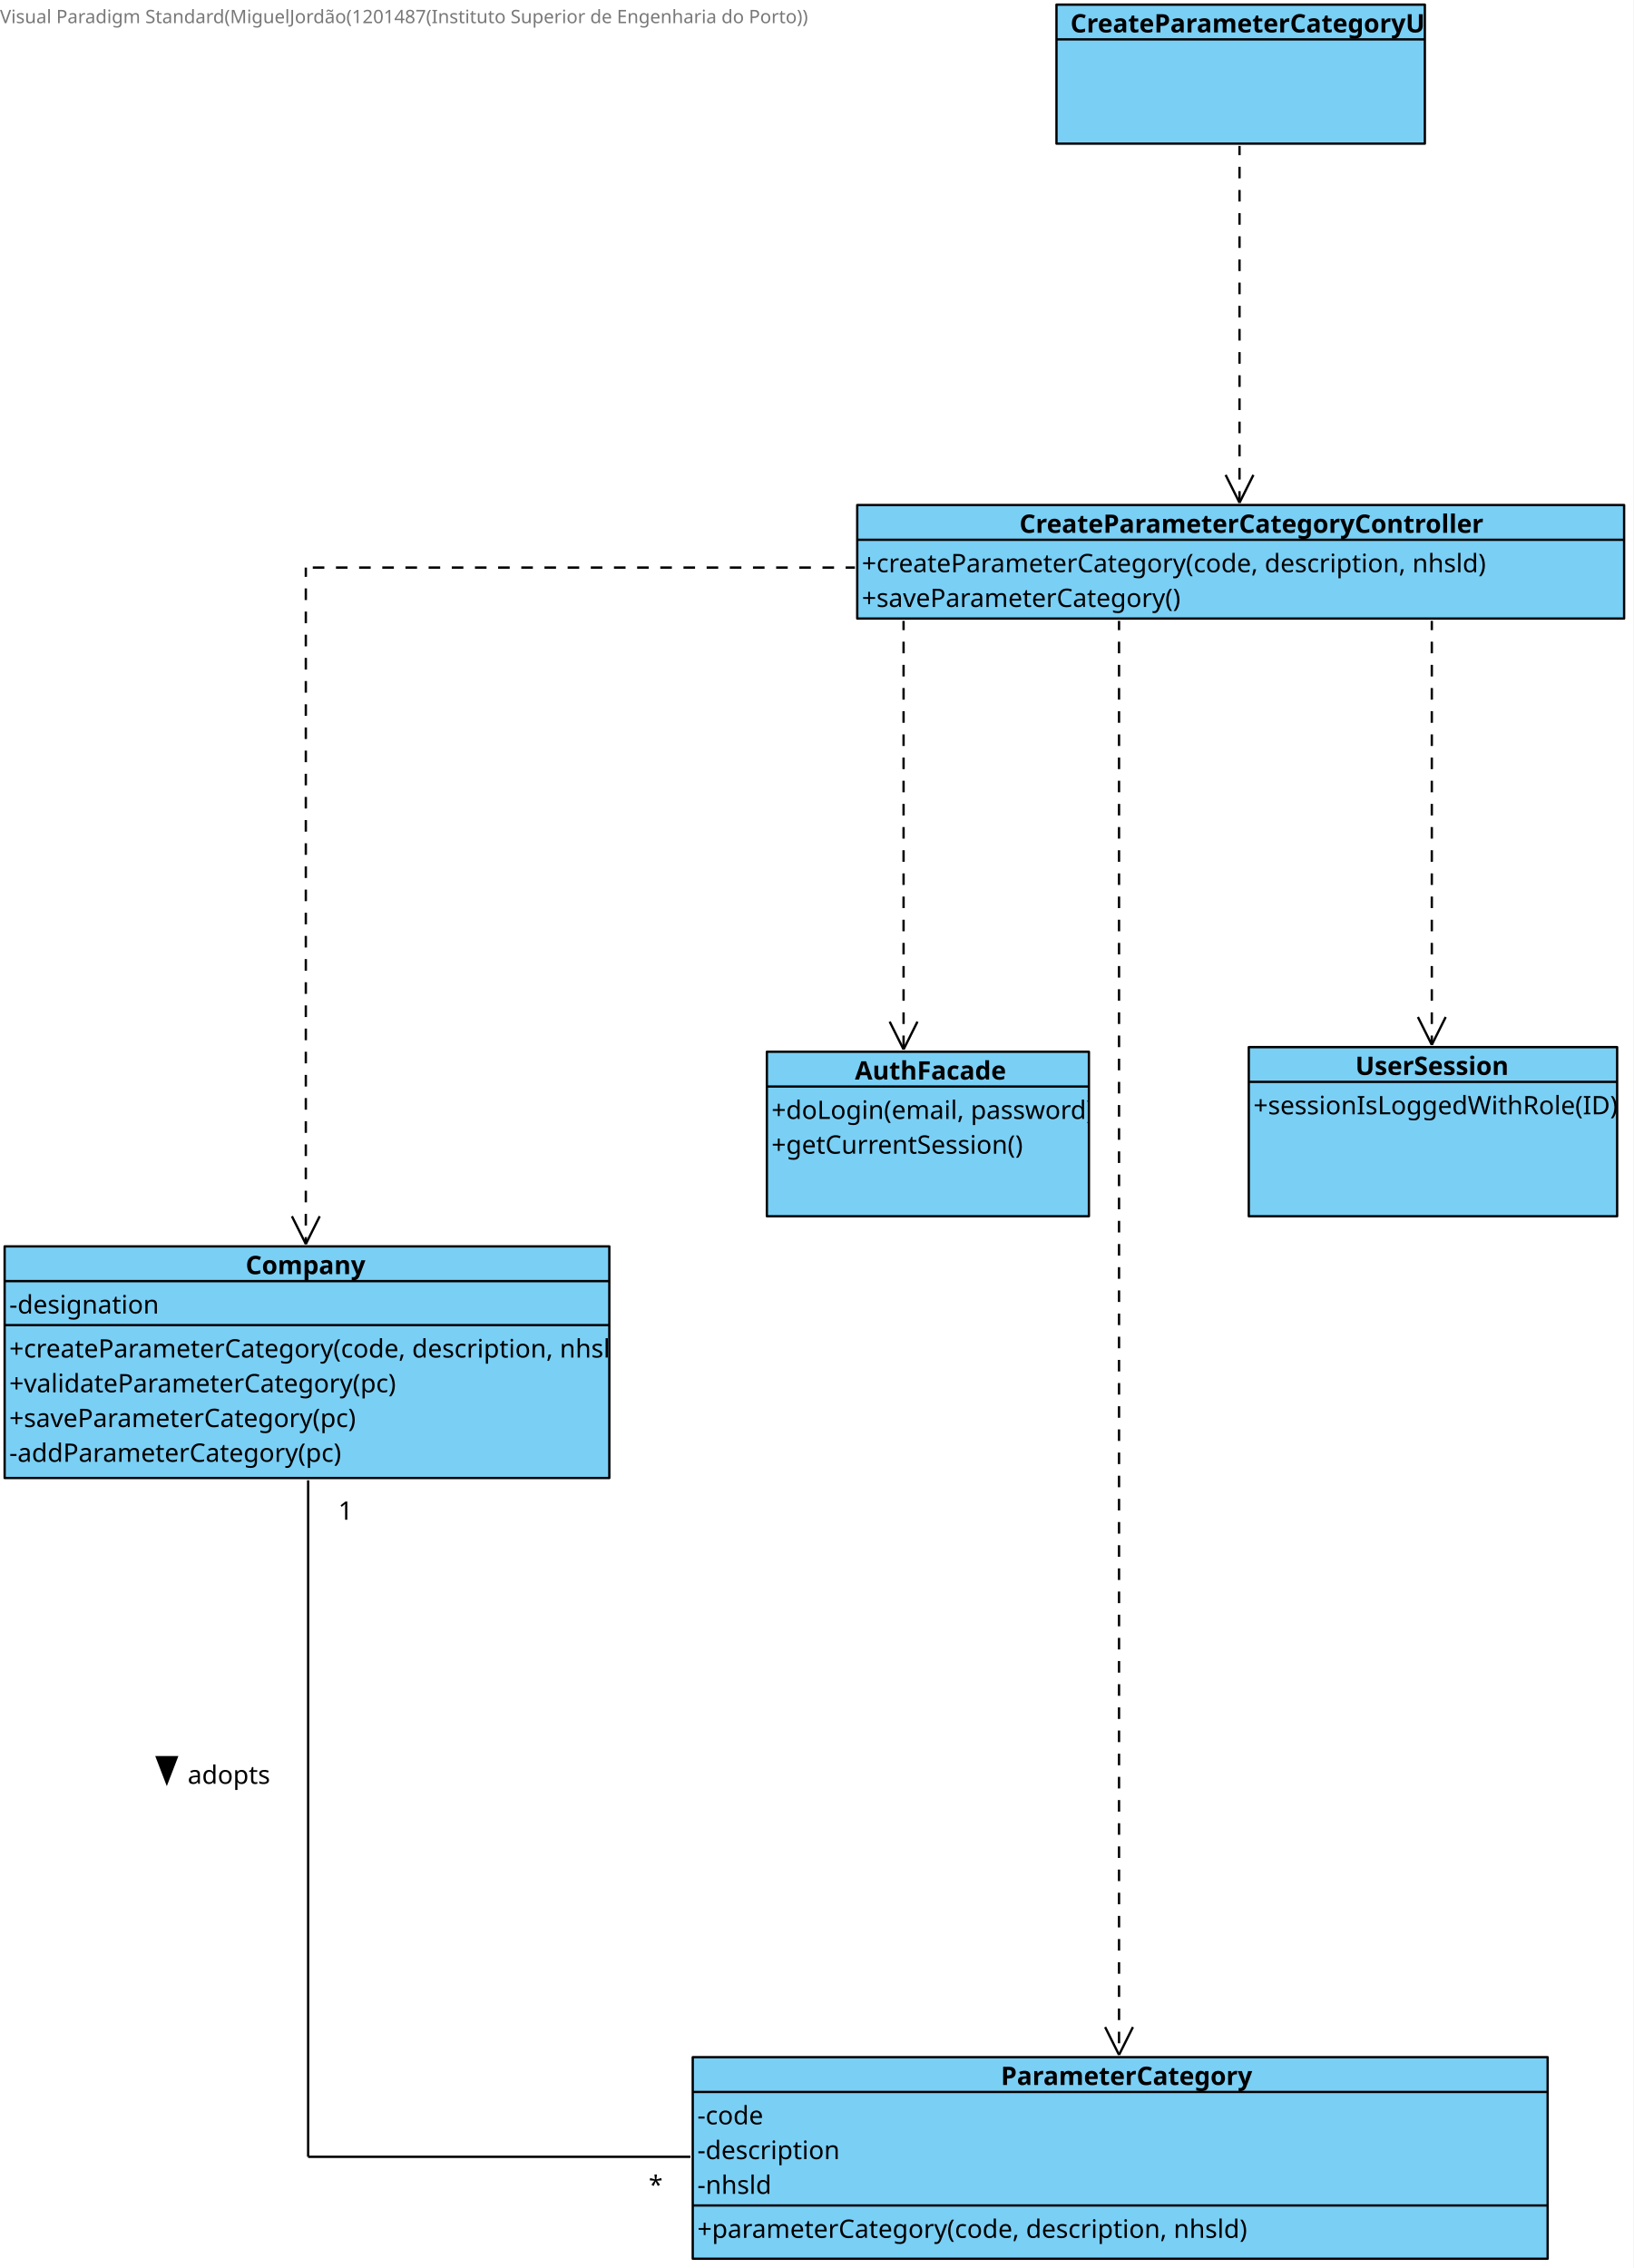
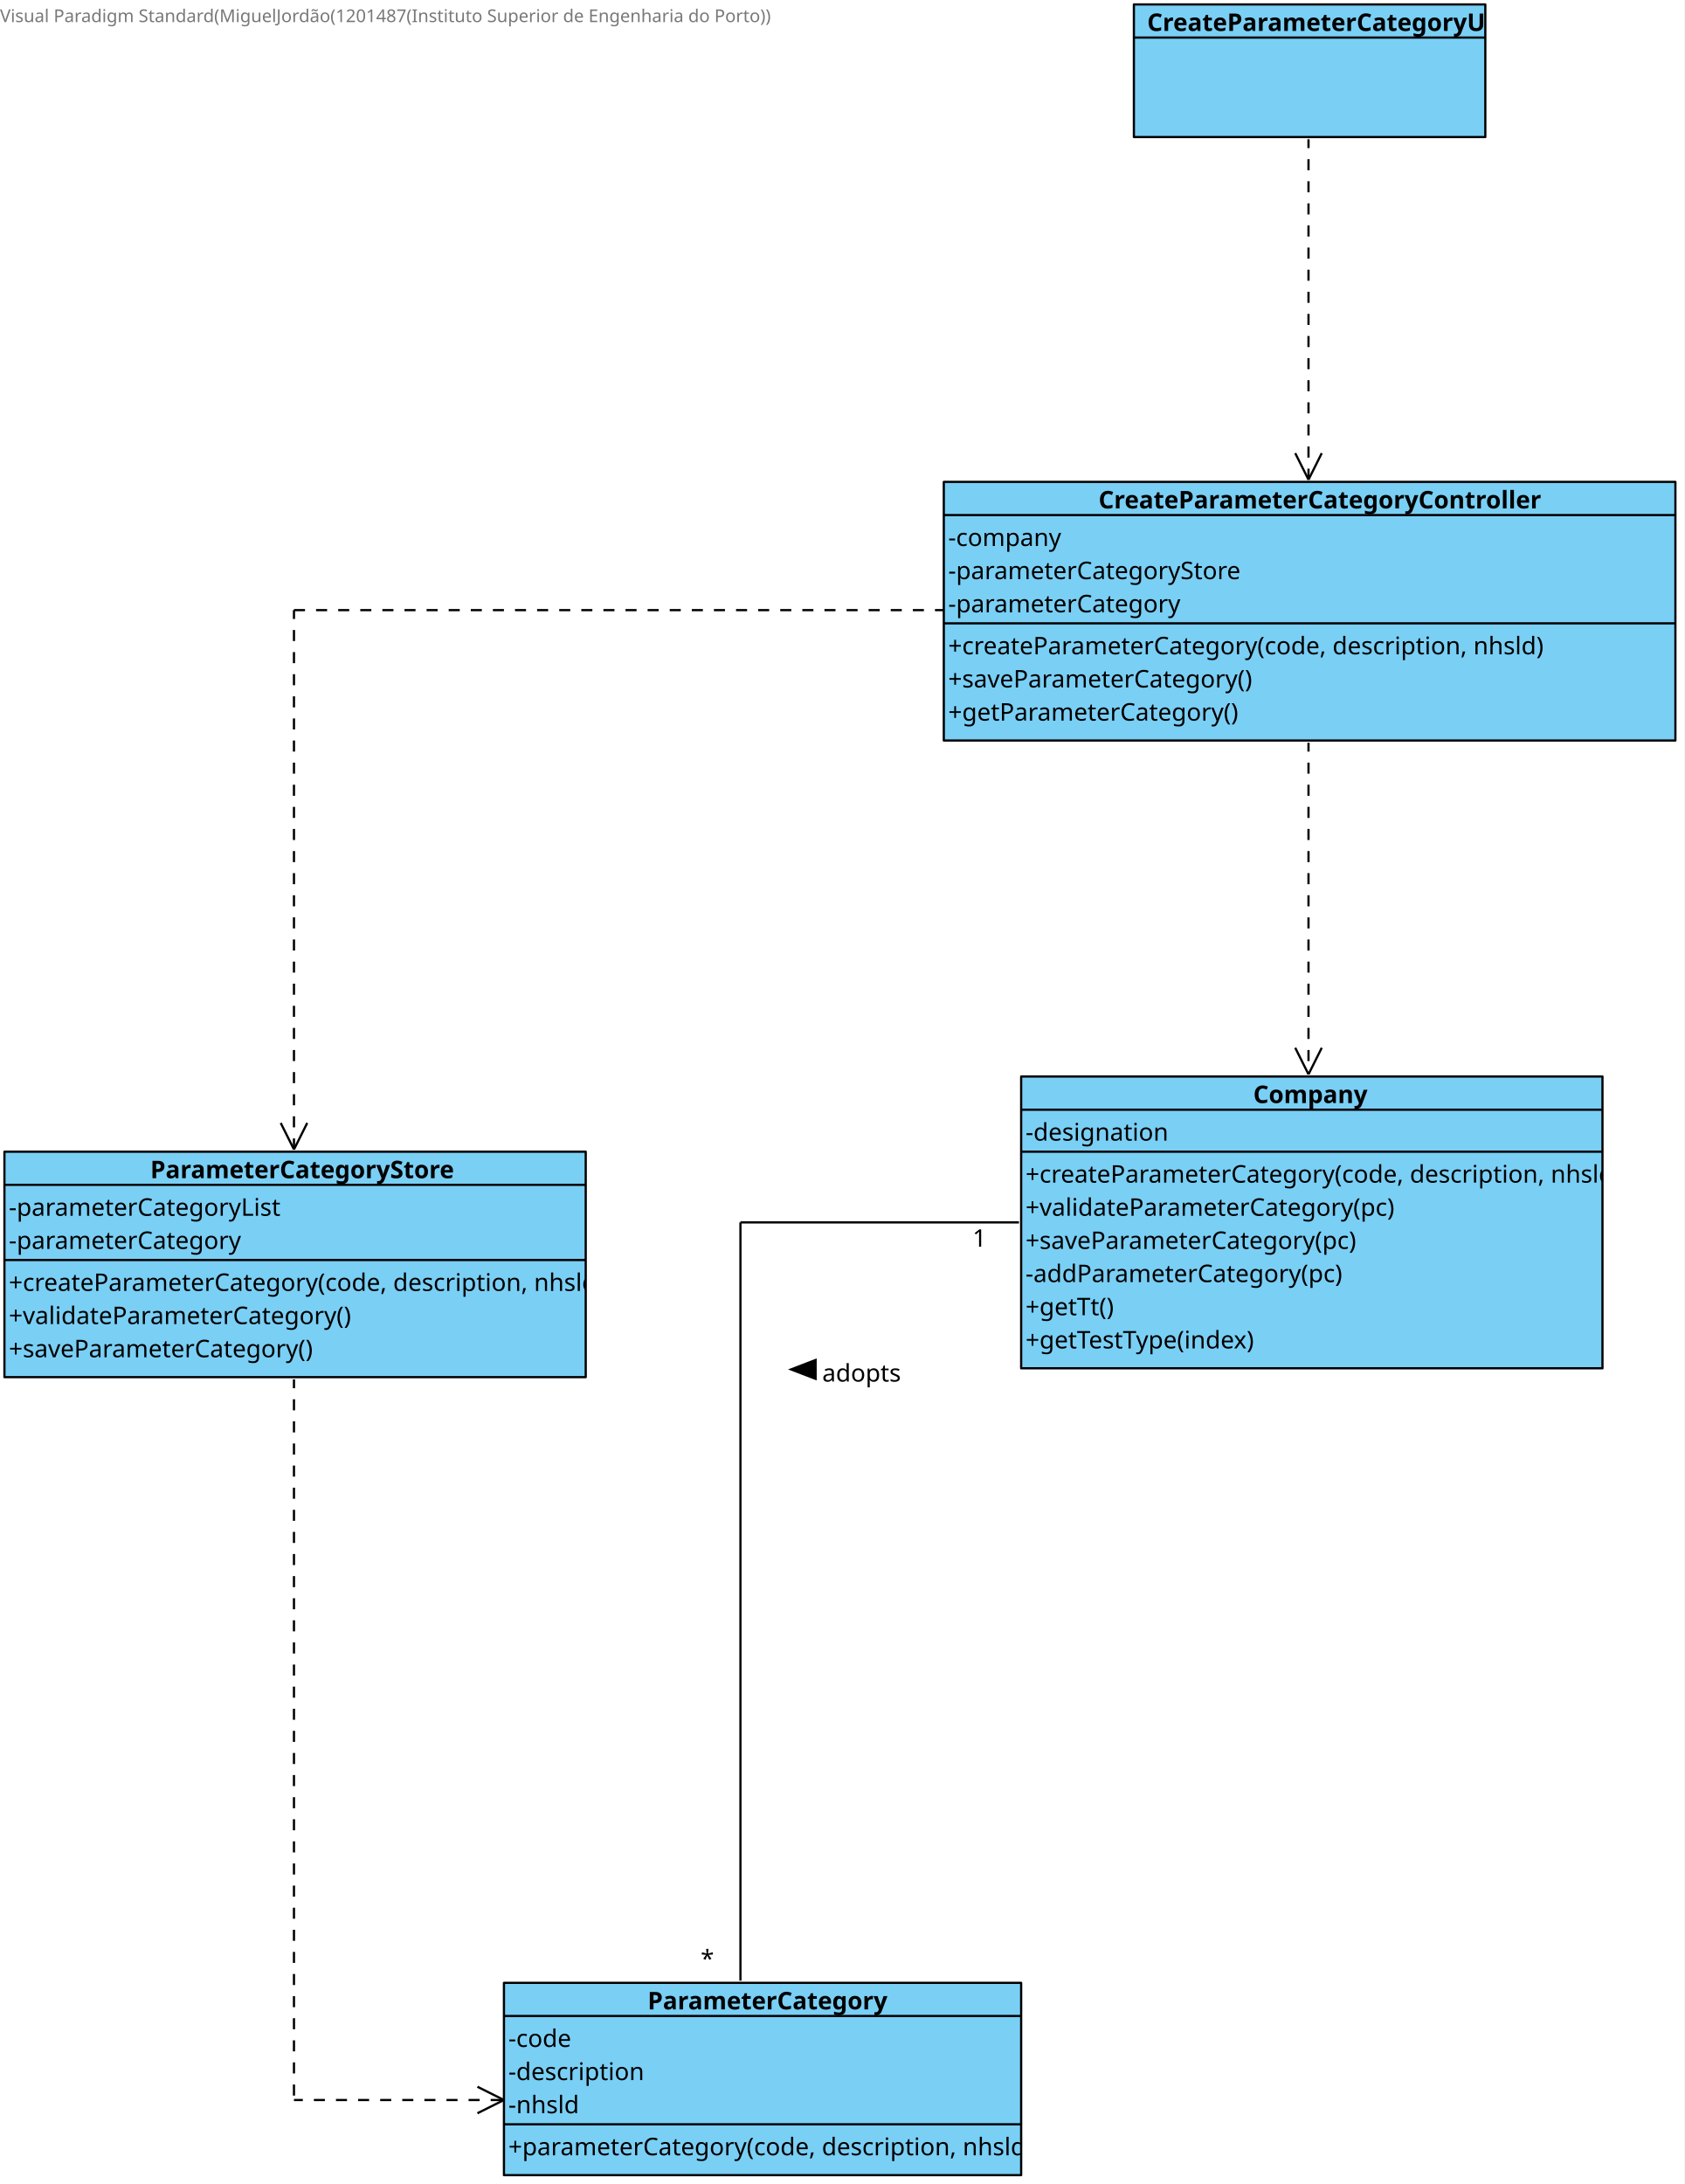
- <svg xmlns="http://www.w3.org/2000/svg" fill-opacity="0" color-rendering="auto" color-interpolation="auto" text-rendering="auto" stroke="rgb(0,0,0)" stroke-linecap="square" width="705" stroke-miterlimit="10" shape-rendering="auto" stroke-opacity="0" fill="rgb(0,0,0)" stroke-dasharray="none" font-weight="normal" stroke-width="1" height="979" font-family="'Dialog'" font-style="normal" stroke-linejoin="miter" font-size="12px" stroke-dashoffset="0" image-rendering="auto">
+ <svg xmlns="http://www.w3.org/2000/svg" fill-opacity="0" color-rendering="auto" color-interpolation="auto" text-rendering="auto" stroke="rgb(0,0,0)" stroke-linecap="square" width="762" stroke-miterlimit="10" shape-rendering="auto" stroke-opacity="0" fill="rgb(0,0,0)" stroke-dasharray="none" font-weight="normal" stroke-width="1" height="988" font-family="'Dialog'" font-style="normal" stroke-linejoin="miter" font-size="12px" stroke-dashoffset="0" image-rendering="auto">
  <defs id="genericDefs" />
  <g>
    <defs id="defs1">
      <clipPath clipPathUnits="userSpaceOnUse" id="clipPath1">
        <path d="M-7 -7 L170 -7 L170 71 L-7 71 L-7 -7 Z" />
      </clipPath>
      <clipPath clipPathUnits="userSpaceOnUse" id="clipPath2">
        <path d="M0 0 L0 45 L159 45 L159 0 Z" />
      </clipPath>
      <clipPath clipPathUnits="userSpaceOnUse" id="clipPath3">
        <path d="M0 0 L0 15 L159 15 L159 0 Z" />
      </clipPath>
      <clipPath clipPathUnits="userSpaceOnUse" id="clipPath4">
-         <path d="M-7 -7 L342 -7 L342 60 L-7 60 L-7 -7 Z" />
+         <path d="M-7 -7 L342 -7 L342 128 L-7 128 L-7 -7 Z" />
      </clipPath>
      <clipPath clipPathUnits="userSpaceOnUse" id="clipPath5">
-         <path d="M0 0 L0 34 L331 34 L331 0 Z" />
+         <path d="M0 0 L0 102 L331 102 L331 0 Z" />
      </clipPath>
      <clipPath clipPathUnits="userSpaceOnUse" id="clipPath6">
        <path d="M0 0 L0 15 L331 15 L331 0 Z" />
      </clipPath>
      <clipPath clipPathUnits="userSpaceOnUse" id="clipPath7">
-         <path d="M-7 -7 L272 -7 L272 111 L-7 111 L-7 -7 Z" />
+         <path d="M-7 -7 L274 -7 L274 143 L-7 143 L-7 -7 Z" />
      </clipPath>
      <clipPath clipPathUnits="userSpaceOnUse" id="clipPath8">
-         <path d="M0 0 L0 85 L261 85 L261 0 Z" />
+         <path d="M0 0 L0 117 L263 117 L263 0 Z" />
      </clipPath>
      <clipPath clipPathUnits="userSpaceOnUse" id="clipPath9">
-         <path d="M0 0 L0 15 L261 15 L261 0 Z" />
+         <path d="M0 0 L0 15 L263 15 L263 0 Z" />
      </clipPath>
      <clipPath clipPathUnits="userSpaceOnUse" id="clipPath10">
-         <path d="M-7 -7 L380 -7 L380 98 L-7 98 L-7 -7 Z" />
+         <path d="M-7 -7 L245 -7 L245 98 L-7 98 L-7 -7 Z" />
      </clipPath>
      <clipPath clipPathUnits="userSpaceOnUse" id="clipPath11">
-         <path d="M0 0 L0 72 L369 72 L369 0 Z" />
+         <path d="M0 0 L0 72 L234 72 L234 0 Z" />
      </clipPath>
      <clipPath clipPathUnits="userSpaceOnUse" id="clipPath12">
-         <path d="M0 0 L0 15 L369 15 L369 0 Z" />
+         <path d="M0 0 L0 15 L234 15 L234 0 Z" />
      </clipPath>
      <clipPath clipPathUnits="userSpaceOnUse" id="clipPath13">
-         <path d="M-7 -7 L150 -7 L150 82 L-7 82 L-7 -7 Z" />
+         <path d="M-7 -7 L274 -7 L274 113 L-7 113 L-7 -7 Z" />
      </clipPath>
      <clipPath clipPathUnits="userSpaceOnUse" id="clipPath14">
-         <path d="M0 0 L0 56 L139 56 L139 0 Z" />
+         <path d="M0 0 L0 87 L263 87 L263 0 Z" />
      </clipPath>
      <clipPath clipPathUnits="userSpaceOnUse" id="clipPath15">
-         <path d="M0 0 L0 15 L139 15 L139 0 Z" />
+         <path d="M-7 -7 L38 -7 L38 26 L-7 26 L-7 -7 Z" />
      </clipPath>
      <clipPath clipPathUnits="userSpaceOnUse" id="clipPath16">
-         <path d="M-7 -7 L170 -7 L170 84 L-7 84 L-7 -7 Z" />
+         <path d="M0 0 L0 15 L27 15 L27 0 Z" />
      </clipPath>
      <clipPath clipPathUnits="userSpaceOnUse" id="clipPath17">
-         <path d="M0 0 L0 58 L159 58 L159 0 Z" />
+         <path d="M-7 -7 L36 -7 L36 26 L-7 26 L-7 -7 Z" />
      </clipPath>
      <clipPath clipPathUnits="userSpaceOnUse" id="clipPath18">
-         <path d="M-7 -7 L38 -7 L38 26 L-7 26 L-7 -7 Z" />
+         <path d="M0 0 L0 15 L25 15 L25 0 Z" />
      </clipPath>
      <clipPath clipPathUnits="userSpaceOnUse" id="clipPath19">
-         <path d="M0 0 L0 15 L27 15 L27 0 Z" />
+         <path d="M0 0 L104 0 L104 258 L0 258 L0 0 Z" />
      </clipPath>
      <clipPath clipPathUnits="userSpaceOnUse" id="clipPath20">
-         <path d="M-7 -7 L36 -7 L36 26 L-7 26 L-7 -7 Z" />
+         <path d="M0 0 L0 258 L104 258 L104 0 Z" />
      </clipPath>
      <clipPath clipPathUnits="userSpaceOnUse" id="clipPath21">
-         <path d="M0 0 L0 15 L25 15 L25 0 Z" />
+         <path d="M0 0 L104 0 L104 254 L0 254 L0 0 Z" />
      </clipPath>
      <clipPath clipPathUnits="userSpaceOnUse" id="clipPath22">
-         <path d="M0 0 L104 0 L104 723 L0 723 L0 0 Z" />
+         <path d="M0 0 L0 254 L104 254 L104 0 Z" />
      </clipPath>
      <clipPath clipPathUnits="userSpaceOnUse" id="clipPath23">
-         <path d="M0 0 L0 723 L104 723 L104 0 Z" />
+         <path d="M0 0 L230 0 L230 447 L0 447 L0 0 Z" />
      </clipPath>
      <clipPath clipPathUnits="userSpaceOnUse" id="clipPath24">
-         <path d="M0 0 L104 0 L104 258 L0 258 L0 0 Z" />
+         <path d="M132 110 L132 126 L60 126 L60 110 ZM0 0 L0 447 L230 447 L230 0 Z" />
      </clipPath>
      <clipPath clipPathUnits="userSpaceOnUse" id="clipPath25">
-         <path d="M0 0 L0 258 L104 258 L104 0 Z" />
+         <path d="M0 0 L398 0 L398 348 L0 348 L0 0 Z" />
      </clipPath>
      <clipPath clipPathUnits="userSpaceOnUse" id="clipPath26">
-         <path d="M0 0 L341 0 L341 396 L0 396 L0 0 Z" />
+         <path d="M0 0 L0 348 L398 348 L398 0 Z" />
      </clipPath>
      <clipPath clipPathUnits="userSpaceOnUse" id="clipPath27">
-         <path d="M0 0 L0 396 L341 396 L341 0 Z" />
+         <path d="M0 0 L199 0 L199 430 L0 430 L0 0 Z" />
      </clipPath>
      <clipPath clipPathUnits="userSpaceOnUse" id="clipPath28">
-         <path d="M0 0 L269 0 L269 396 L0 396 L0 0 Z" />
+         <path d="M0 0 L0 430 L199 430 L199 0 Z" />
      </clipPath>
      <clipPath clipPathUnits="userSpaceOnUse" id="clipPath29">
-         <path d="M0 0 L0 169 L43 169 L43 185 L0 185 L0 396 L269 396 L269 0 Z" />
+         <path d="M-72 -16 L144 -16 L144 32 L-72 32 L-72 -16 Z" />
      </clipPath>
      <clipPath clipPathUnits="userSpaceOnUse" id="clipPath30">
-         <path d="M0 0 L104 0 L104 289 L0 289 L0 0 Z" />
-       </clipPath>
-       <clipPath clipPathUnits="userSpaceOnUse" id="clipPath31">
-         <path d="M0 0 L0 289 L104 289 L104 0 Z" />
-       </clipPath>
-       <clipPath clipPathUnits="userSpaceOnUse" id="clipPath32">
-         <path d="M0 0 L104 0 L104 287 L0 287 L0 0 Z" />
-       </clipPath>
-       <clipPath clipPathUnits="userSpaceOnUse" id="clipPath33">
-         <path d="M0 0 L0 287 L104 287 L104 0 Z" />
-       </clipPath>
-       <clipPath clipPathUnits="userSpaceOnUse" id="clipPath34">
-         <path d="M-72 -16 L144 -16 L144 32 L-72 32 L-72 -16 Z" />
-       </clipPath>
-       <clipPath clipPathUnits="userSpaceOnUse" id="clipPath35">
        <path d="M-82 -16 L134 -16 L134 32 L-82 32 L-82 -16 Z" />
      </clipPath>
    </defs>
    <g fill="white" text-rendering="geometricPrecision" fill-opacity="1" stroke-opacity="1" stroke="white">
-       <rect x="0" width="705" height="979" y="0" stroke="none" />
-     </g>
-     <g font-size="11px" transform="translate(456,2)" fill-opacity="1" fill="rgb(122,207,245)" text-rendering="geometricPrecision" image-rendering="optimizeQuality" font-family="sans-serif" stroke="rgb(122,207,245)" font-weight="bold" stroke-opacity="1">
+       <rect x="0" width="762" height="988" y="0" stroke="none" />
+     </g>
+     <g font-size="11px" transform="translate(513,2)" fill-opacity="1" fill="rgb(122,207,245)" text-rendering="geometricPrecision" image-rendering="optimizeQuality" font-family="sans-serif" stroke="rgb(122,207,245)" font-weight="bold" stroke-opacity="1">
      <rect x="0" width="159" height="60" y="0" clip-path="url(#clipPath1)" stroke="none" />
    </g>
-     <g fill-opacity="1" text-rendering="geometricPrecision" stroke="black" stroke-linecap="butt" transform="translate(456,2)" stroke-miterlimit="0" stroke-opacity="1" fill="black" font-weight="bold" font-family="sans-serif" stroke-linejoin="round" font-size="11px" image-rendering="optimizeQuality">
+     <g fill-opacity="1" text-rendering="geometricPrecision" stroke="black" stroke-linecap="butt" transform="translate(513,2)" stroke-miterlimit="0" stroke-opacity="1" fill="black" font-weight="bold" font-family="sans-serif" stroke-linejoin="round" font-size="11px" image-rendering="optimizeQuality">
      <rect fill="none" x="0" width="159" height="60" y="0" clip-path="url(#clipPath1)" />
      <line y2="15" fill="none" x1="0" clip-path="url(#clipPath1)" x2="159" y1="15" />
    </g>
-     <g font-size="11px" transform="translate(456,2)" fill-opacity="1" fill="black" text-rendering="geometricPrecision" image-rendering="optimizeQuality" font-family="sans-serif" stroke="black" font-weight="bold" stroke-opacity="1">
+     <g font-size="11px" transform="translate(513,2)" fill-opacity="1" fill="black" text-rendering="geometricPrecision" image-rendering="optimizeQuality" font-family="sans-serif" stroke="black" font-weight="bold" stroke-opacity="1">
      <text x="6" xml:space="preserve" y="12" clip-path="url(#clipPath3)" stroke="none">CreateParameterCategoryUI</text>
    </g>
-     <g font-size="11px" transform="translate(370,218)" fill-opacity="1" fill="rgb(122,207,245)" text-rendering="geometricPrecision" image-rendering="optimizeQuality" font-family="sans-serif" stroke="rgb(122,207,245)" font-weight="bold" stroke-opacity="1">
-       <rect x="0" width="331" height="49" y="0" clip-path="url(#clipPath4)" stroke="none" />
-     </g>
-     <g fill-opacity="1" text-rendering="geometricPrecision" stroke="black" stroke-linecap="butt" transform="translate(370,218)" stroke-miterlimit="0" stroke-opacity="1" fill="black" font-weight="bold" font-family="sans-serif" stroke-linejoin="round" font-size="11px" image-rendering="optimizeQuality">
-       <rect fill="none" x="0" width="331" height="49" y="0" clip-path="url(#clipPath4)" />
+     <g font-size="11px" transform="translate(427,218)" fill-opacity="1" fill="rgb(122,207,245)" text-rendering="geometricPrecision" image-rendering="optimizeQuality" font-family="sans-serif" stroke="rgb(122,207,245)" font-weight="bold" stroke-opacity="1">
+       <rect x="0" width="331" height="117" y="0" clip-path="url(#clipPath4)" stroke="none" />
+     </g>
+     <g fill-opacity="1" text-rendering="geometricPrecision" stroke="black" stroke-linecap="butt" transform="translate(427,218)" stroke-miterlimit="0" stroke-opacity="1" fill="black" font-weight="bold" font-family="sans-serif" stroke-linejoin="round" font-size="11px" image-rendering="optimizeQuality">
+       <rect fill="none" x="0" width="331" height="117" y="0" clip-path="url(#clipPath4)" />
      <line y2="15" fill="none" x1="0" clip-path="url(#clipPath4)" x2="331" y1="15" />
    </g>
-     <g font-size="11px" transform="matrix(1,0,0,1,370,233)" fill-opacity="1" fill="black" text-rendering="geometricPrecision" image-rendering="optimizeQuality" font-family="sans-serif" stroke="black" stroke-opacity="1">
-       <text x="2" xml:space="preserve" y="14" clip-path="url(#clipPath5)" stroke="none">+createParameterCategory(code, description, nhsld)</text>
-     </g>
-     <g font-size="11px" transform="matrix(1,0,0,1,370,233)" fill-opacity="1" fill="black" text-rendering="geometricPrecision" image-rendering="optimizeQuality" font-family="sans-serif" stroke="black" stroke-opacity="1">
-       <text x="2" xml:space="preserve" y="29" clip-path="url(#clipPath5)" stroke="none">+saveParameterCategory()</text>
-     </g>
-     <g font-size="11px" transform="translate(370,218)" fill-opacity="1" fill="black" text-rendering="geometricPrecision" image-rendering="optimizeQuality" font-family="sans-serif" stroke="black" font-weight="bold" stroke-opacity="1">
+     <g font-size="11px" transform="matrix(1,0,0,1,427,233)" fill-opacity="1" fill="black" text-rendering="geometricPrecision" image-rendering="optimizeQuality" font-family="sans-serif" stroke="black" stroke-opacity="1">
+       <text x="2" xml:space="preserve" y="14" clip-path="url(#clipPath5)" stroke="none">-company</text>
+     </g>
+     <g font-size="11px" transform="matrix(1,0,0,1,427,233)" fill-opacity="1" fill="black" text-rendering="geometricPrecision" image-rendering="optimizeQuality" font-family="sans-serif" stroke="black" stroke-opacity="1">
+       <text x="2" xml:space="preserve" y="29" clip-path="url(#clipPath5)" stroke="none">-parameterCategoryStore</text>
+     </g>
+     <g font-size="11px" transform="matrix(1,0,0,1,427,233)" fill-opacity="1" fill="black" text-rendering="geometricPrecision" image-rendering="optimizeQuality" font-family="sans-serif" stroke="black" stroke-opacity="1">
+       <text x="2" xml:space="preserve" y="44" clip-path="url(#clipPath5)" stroke="none">-parameterCategory</text>
+       <line stroke-linecap="butt" clip-path="url(#clipPath5)" fill="none" x1="0" x2="331" y1="49" y2="49" stroke-linejoin="bevel" stroke-miterlimit="0" />
+     </g>
+     <g font-size="11px" transform="matrix(1,0,0,1,427,233)" fill-opacity="1" fill="black" text-rendering="geometricPrecision" image-rendering="optimizeQuality" font-family="sans-serif" stroke="black" stroke-opacity="1">
+       <text x="2" xml:space="preserve" y="63" clip-path="url(#clipPath5)" stroke="none">+createParameterCategory(code, description, nhsld)</text>
+     </g>
+     <g font-size="11px" transform="matrix(1,0,0,1,427,233)" fill-opacity="1" fill="black" text-rendering="geometricPrecision" image-rendering="optimizeQuality" font-family="sans-serif" stroke="black" stroke-opacity="1">
+       <text x="2" xml:space="preserve" y="78" clip-path="url(#clipPath5)" stroke="none">+saveParameterCategory()</text>
+     </g>
+     <g font-size="11px" transform="matrix(1,0,0,1,427,233)" fill-opacity="1" fill="black" text-rendering="geometricPrecision" image-rendering="optimizeQuality" font-family="sans-serif" stroke="black" stroke-opacity="1">
+       <text x="2" xml:space="preserve" y="93" clip-path="url(#clipPath5)" stroke="none">+getParameterCategory()</text>
+     </g>
+     <g font-size="11px" transform="translate(427,218)" fill-opacity="1" fill="black" text-rendering="geometricPrecision" image-rendering="optimizeQuality" font-family="sans-serif" stroke="black" font-weight="bold" stroke-opacity="1">
      <text x="70" xml:space="preserve" y="12" clip-path="url(#clipPath6)" stroke="none">CreateParameterCategoryController</text>
    </g>
-     <g font-size="11px" transform="translate(2,538)" fill-opacity="1" fill="rgb(122,207,245)" text-rendering="geometricPrecision" image-rendering="optimizeQuality" font-family="sans-serif" stroke="rgb(122,207,245)" font-weight="bold" stroke-opacity="1">
-       <rect x="0" width="261" height="100" y="0" clip-path="url(#clipPath7)" stroke="none" />
-     </g>
-     <g fill-opacity="1" text-rendering="geometricPrecision" stroke="black" stroke-linecap="butt" transform="translate(2,538)" stroke-miterlimit="0" stroke-opacity="1" fill="black" font-weight="bold" font-family="sans-serif" stroke-linejoin="round" font-size="11px" image-rendering="optimizeQuality">
-       <rect fill="none" x="0" width="261" height="100" y="0" clip-path="url(#clipPath7)" />
-       <line y2="15" fill="none" x1="0" clip-path="url(#clipPath7)" x2="261" y1="15" />
-     </g>
-     <g font-size="11px" transform="matrix(1,0,0,1,2,553)" fill-opacity="1" fill="black" text-rendering="geometricPrecision" image-rendering="optimizeQuality" font-family="sans-serif" stroke="black" stroke-opacity="1">
+     <g font-size="11px" transform="translate(462,487)" fill-opacity="1" fill="rgb(122,207,245)" text-rendering="geometricPrecision" image-rendering="optimizeQuality" font-family="sans-serif" stroke="rgb(122,207,245)" font-weight="bold" stroke-opacity="1">
+       <rect x="0" width="263" height="132" y="0" clip-path="url(#clipPath7)" stroke="none" />
+     </g>
+     <g fill-opacity="1" text-rendering="geometricPrecision" stroke="black" stroke-linecap="butt" transform="translate(462,487)" stroke-miterlimit="0" stroke-opacity="1" fill="black" font-weight="bold" font-family="sans-serif" stroke-linejoin="round" font-size="11px" image-rendering="optimizeQuality">
+       <rect fill="none" x="0" width="263" height="132" y="0" clip-path="url(#clipPath7)" />
+       <line y2="15" fill="none" x1="0" clip-path="url(#clipPath7)" x2="263" y1="15" />
+     </g>
+     <g font-size="11px" transform="matrix(1,0,0,1,462,502)" fill-opacity="1" fill="black" text-rendering="geometricPrecision" image-rendering="optimizeQuality" font-family="sans-serif" stroke="black" stroke-opacity="1">
      <text x="2" xml:space="preserve" y="14" clip-path="url(#clipPath8)" stroke="none">-designation</text>
    </g>
-     <g stroke-linecap="butt" font-size="11px" transform="matrix(1,0,0,1,2,553)" fill-opacity="1" fill="black" text-rendering="geometricPrecision" image-rendering="optimizeQuality" font-family="sans-serif" stroke-linejoin="bevel" stroke="black" stroke-opacity="1" stroke-miterlimit="0">
-       <line y2="19" fill="none" x1="0" clip-path="url(#clipPath8)" x2="261" y1="19" />
-     </g>
-     <g font-size="11px" transform="matrix(1,0,0,1,2,553)" fill-opacity="1" fill="black" text-rendering="geometricPrecision" image-rendering="optimizeQuality" font-family="sans-serif" stroke="black" stroke-opacity="1">
+     <g stroke-linecap="butt" font-size="11px" transform="matrix(1,0,0,1,462,502)" fill-opacity="1" fill="black" text-rendering="geometricPrecision" image-rendering="optimizeQuality" font-family="sans-serif" stroke-linejoin="bevel" stroke="black" stroke-opacity="1" stroke-miterlimit="0">
+       <line y2="19" fill="none" x1="0" clip-path="url(#clipPath8)" x2="263" y1="19" />
+     </g>
+     <g font-size="11px" transform="matrix(1,0,0,1,462,502)" fill-opacity="1" fill="black" text-rendering="geometricPrecision" image-rendering="optimizeQuality" font-family="sans-serif" stroke="black" stroke-opacity="1">
      <text x="2" xml:space="preserve" y="33" clip-path="url(#clipPath8)" stroke="none">+createParameterCategory(code, description, nhsld)</text>
    </g>
-     <g font-size="11px" transform="matrix(1,0,0,1,2,553)" fill-opacity="1" fill="black" text-rendering="geometricPrecision" image-rendering="optimizeQuality" font-family="sans-serif" stroke="black" stroke-opacity="1">
+     <g font-size="11px" transform="matrix(1,0,0,1,462,502)" fill-opacity="1" fill="black" text-rendering="geometricPrecision" image-rendering="optimizeQuality" font-family="sans-serif" stroke="black" stroke-opacity="1">
      <text x="2" xml:space="preserve" y="48" clip-path="url(#clipPath8)" stroke="none">+validateParameterCategory(pc)</text>
    </g>
-     <g font-size="11px" transform="matrix(1,0,0,1,2,553)" fill-opacity="1" fill="black" text-rendering="geometricPrecision" image-rendering="optimizeQuality" font-family="sans-serif" stroke="black" stroke-opacity="1">
+     <g font-size="11px" transform="matrix(1,0,0,1,462,502)" fill-opacity="1" fill="black" text-rendering="geometricPrecision" image-rendering="optimizeQuality" font-family="sans-serif" stroke="black" stroke-opacity="1">
      <text x="2" xml:space="preserve" y="63" clip-path="url(#clipPath8)" stroke="none">+saveParameterCategory(pc)</text>
    </g>
-     <g font-size="11px" transform="matrix(1,0,0,1,2,553)" fill-opacity="1" fill="black" text-rendering="geometricPrecision" image-rendering="optimizeQuality" font-family="sans-serif" stroke="black" stroke-opacity="1">
+     <g font-size="11px" transform="matrix(1,0,0,1,462,502)" fill-opacity="1" fill="black" text-rendering="geometricPrecision" image-rendering="optimizeQuality" font-family="sans-serif" stroke="black" stroke-opacity="1">
      <text x="2" xml:space="preserve" y="78" clip-path="url(#clipPath8)" stroke="none">-addParameterCategory(pc)</text>
    </g>
-     <g font-size="11px" transform="translate(2,538)" fill-opacity="1" fill="black" text-rendering="geometricPrecision" image-rendering="optimizeQuality" font-family="sans-serif" stroke="black" font-weight="bold" stroke-opacity="1">
-       <text x="104" xml:space="preserve" y="12" clip-path="url(#clipPath9)" stroke="none">Company</text>
-     </g>
-     <g font-size="11px" transform="translate(299,888)" fill-opacity="1" fill="rgb(122,207,245)" text-rendering="geometricPrecision" image-rendering="optimizeQuality" font-family="sans-serif" stroke="rgb(122,207,245)" font-weight="bold" stroke-opacity="1">
-       <rect x="0" width="369" height="87" y="0" clip-path="url(#clipPath10)" stroke="none" />
-     </g>
-     <g fill-opacity="1" text-rendering="geometricPrecision" stroke="black" stroke-linecap="butt" transform="translate(299,888)" stroke-miterlimit="0" stroke-opacity="1" fill="black" font-weight="bold" font-family="sans-serif" stroke-linejoin="round" font-size="11px" image-rendering="optimizeQuality">
-       <rect fill="none" x="0" width="369" height="87" y="0" clip-path="url(#clipPath10)" />
-       <line y2="15" fill="none" x1="0" clip-path="url(#clipPath10)" x2="369" y1="15" />
-     </g>
-     <g font-size="11px" transform="matrix(1,0,0,1,299,903)" fill-opacity="1" fill="black" text-rendering="geometricPrecision" image-rendering="optimizeQuality" font-family="sans-serif" stroke="black" stroke-opacity="1">
+     <g font-size="11px" transform="matrix(1,0,0,1,462,502)" fill-opacity="1" fill="black" text-rendering="geometricPrecision" image-rendering="optimizeQuality" font-family="sans-serif" stroke="black" stroke-opacity="1">
+       <text x="2" xml:space="preserve" y="93" clip-path="url(#clipPath8)" stroke="none">+getTt()</text>
+     </g>
+     <g font-size="11px" transform="matrix(1,0,0,1,462,502)" fill-opacity="1" fill="black" text-rendering="geometricPrecision" image-rendering="optimizeQuality" font-family="sans-serif" stroke="black" stroke-opacity="1">
+       <text x="2" xml:space="preserve" y="108" clip-path="url(#clipPath8)" stroke="none">+getTestType(index)</text>
+     </g>
+     <g font-size="11px" transform="translate(462,487)" fill-opacity="1" fill="black" text-rendering="geometricPrecision" image-rendering="optimizeQuality" font-family="sans-serif" stroke="black" font-weight="bold" stroke-opacity="1">
+       <text x="105" xml:space="preserve" y="12" clip-path="url(#clipPath9)" stroke="none">Company</text>
+     </g>
+     <g font-size="11px" transform="translate(228,897)" fill-opacity="1" fill="rgb(122,207,245)" text-rendering="geometricPrecision" image-rendering="optimizeQuality" font-family="sans-serif" stroke="rgb(122,207,245)" font-weight="bold" stroke-opacity="1">
+       <rect x="0" width="234" height="87" y="0" clip-path="url(#clipPath10)" stroke="none" />
+     </g>
+     <g fill-opacity="1" text-rendering="geometricPrecision" stroke="black" stroke-linecap="butt" transform="translate(228,897)" stroke-miterlimit="0" stroke-opacity="1" fill="black" font-weight="bold" font-family="sans-serif" stroke-linejoin="round" font-size="11px" image-rendering="optimizeQuality">
+       <rect fill="none" x="0" width="234" height="87" y="0" clip-path="url(#clipPath10)" />
+       <line y2="15" fill="none" x1="0" clip-path="url(#clipPath10)" x2="234" y1="15" />
+     </g>
+     <g font-size="11px" transform="matrix(1,0,0,1,228,912)" fill-opacity="1" fill="black" text-rendering="geometricPrecision" image-rendering="optimizeQuality" font-family="sans-serif" stroke="black" stroke-opacity="1">
      <text x="2" xml:space="preserve" y="14" clip-path="url(#clipPath11)" stroke="none">-code</text>
    </g>
-     <g font-size="11px" transform="matrix(1,0,0,1,299,903)" fill-opacity="1" fill="black" text-rendering="geometricPrecision" image-rendering="optimizeQuality" font-family="sans-serif" stroke="black" stroke-opacity="1">
+     <g font-size="11px" transform="matrix(1,0,0,1,228,912)" fill-opacity="1" fill="black" text-rendering="geometricPrecision" image-rendering="optimizeQuality" font-family="sans-serif" stroke="black" stroke-opacity="1">
      <text x="2" xml:space="preserve" y="29" clip-path="url(#clipPath11)" stroke="none">-description</text>
    </g>
-     <g font-size="11px" transform="matrix(1,0,0,1,299,903)" fill-opacity="1" fill="black" text-rendering="geometricPrecision" image-rendering="optimizeQuality" font-family="sans-serif" stroke="black" stroke-opacity="1">
+     <g font-size="11px" transform="matrix(1,0,0,1,228,912)" fill-opacity="1" fill="black" text-rendering="geometricPrecision" image-rendering="optimizeQuality" font-family="sans-serif" stroke="black" stroke-opacity="1">
      <text x="2" xml:space="preserve" y="44" clip-path="url(#clipPath11)" stroke="none">-nhsld</text>
-       <line stroke-linecap="butt" clip-path="url(#clipPath11)" fill="none" x1="0" x2="369" y1="49" y2="49" stroke-linejoin="bevel" stroke-miterlimit="0" />
-     </g>
-     <g font-size="11px" transform="matrix(1,0,0,1,299,903)" fill-opacity="1" fill="black" text-rendering="geometricPrecision" image-rendering="optimizeQuality" font-family="sans-serif" stroke="black" stroke-opacity="1">
+       <line stroke-linecap="butt" clip-path="url(#clipPath11)" fill="none" x1="0" x2="234" y1="49" y2="49" stroke-linejoin="bevel" stroke-miterlimit="0" />
+     </g>
+     <g font-size="11px" transform="matrix(1,0,0,1,228,912)" fill-opacity="1" fill="black" text-rendering="geometricPrecision" image-rendering="optimizeQuality" font-family="sans-serif" stroke="black" stroke-opacity="1">
      <text x="2" xml:space="preserve" y="63" clip-path="url(#clipPath11)" stroke="none">+parameterCategory(code, description, nhsld)</text>
    </g>
-     <g font-size="11px" transform="translate(299,888)" fill-opacity="1" fill="black" text-rendering="geometricPrecision" image-rendering="optimizeQuality" font-family="sans-serif" stroke="black" font-weight="bold" stroke-opacity="1">
-       <text x="133" xml:space="preserve" y="12" clip-path="url(#clipPath12)" stroke="none">ParameterCategory</text>
-     </g>
-     <g font-size="11px" transform="translate(331,454)" fill-opacity="1" fill="rgb(122,207,245)" text-rendering="geometricPrecision" image-rendering="optimizeQuality" font-family="sans-serif" stroke="rgb(122,207,245)" font-weight="bold" stroke-opacity="1">
-       <rect x="0" width="139" height="71" y="0" clip-path="url(#clipPath13)" stroke="none" />
-     </g>
-     <g fill-opacity="1" text-rendering="geometricPrecision" stroke="black" stroke-linecap="butt" transform="translate(331,454)" stroke-miterlimit="0" stroke-opacity="1" fill="black" font-weight="bold" font-family="sans-serif" stroke-linejoin="round" font-size="11px" image-rendering="optimizeQuality">
-       <rect fill="none" x="0" width="139" height="71" y="0" clip-path="url(#clipPath13)" />
-       <line y2="15" fill="none" x1="0" clip-path="url(#clipPath13)" x2="139" y1="15" />
-     </g>
-     <g font-size="11px" transform="matrix(1,0,0,1,331,469)" fill-opacity="1" fill="black" text-rendering="geometricPrecision" image-rendering="optimizeQuality" font-family="sans-serif" stroke="black" stroke-opacity="1">
-       <text x="2" xml:space="preserve" y="14" clip-path="url(#clipPath14)" stroke="none">+doLogin(email, password)</text>
-     </g>
-     <g font-size="11px" transform="matrix(1,0,0,1,331,469)" fill-opacity="1" fill="black" text-rendering="geometricPrecision" image-rendering="optimizeQuality" font-family="sans-serif" stroke="black" stroke-opacity="1">
-       <text x="2" xml:space="preserve" y="29" clip-path="url(#clipPath14)" stroke="none">+getCurrentSession()</text>
-     </g>
-     <g font-size="11px" transform="translate(331,454)" fill-opacity="1" fill="black" text-rendering="geometricPrecision" image-rendering="optimizeQuality" font-family="sans-serif" stroke="black" font-weight="bold" stroke-opacity="1">
-       <text x="38" xml:space="preserve" y="12" clip-path="url(#clipPath15)" stroke="none">AuthFacade</text>
-     </g>
-     <g font-size="11px" transform="translate(539,452)" fill-opacity="1" fill="rgb(122,207,245)" text-rendering="geometricPrecision" image-rendering="optimizeQuality" font-family="sans-serif" stroke="rgb(122,207,245)" font-weight="bold" stroke-opacity="1">
-       <rect x="0" width="159" height="73" y="0" clip-path="url(#clipPath16)" stroke="none" />
-     </g>
-     <g fill-opacity="1" text-rendering="geometricPrecision" stroke="black" stroke-linecap="butt" transform="translate(539,452)" stroke-miterlimit="0" stroke-opacity="1" fill="black" font-weight="bold" font-family="sans-serif" stroke-linejoin="round" font-size="11px" image-rendering="optimizeQuality">
-       <rect fill="none" x="0" width="159" height="73" y="0" clip-path="url(#clipPath16)" />
-       <line y2="15" fill="none" x1="0" clip-path="url(#clipPath16)" x2="159" y1="15" />
-     </g>
-     <g font-size="11px" transform="matrix(1,0,0,1,539,467)" fill-opacity="1" fill="black" text-rendering="geometricPrecision" image-rendering="optimizeQuality" font-family="sans-serif" stroke="black" stroke-opacity="1">
-       <text x="2" xml:space="preserve" y="14" clip-path="url(#clipPath17)" stroke="none">+sessionIsLoggedWithRole(ID)</text>
-     </g>
-     <g font-size="11px" transform="translate(539,452)" fill-opacity="1" fill="black" text-rendering="geometricPrecision" image-rendering="optimizeQuality" font-family="sans-serif" stroke="black" font-weight="bold" stroke-opacity="1">
-       <text x="46" xml:space="preserve" y="12" clip-path="url(#clipPath3)" stroke="none">UserSession</text>
-     </g>
-     <g font-size="11px" transform="translate(136,644)" fill-opacity="1" fill="black" text-rendering="geometricPrecision" image-rendering="optimizeQuality" font-family="sans-serif" stroke="black" stroke-opacity="1">
-       <text x="10" xml:space="preserve" y="12" clip-path="url(#clipPath19)" stroke="none">1</text>
-     </g>
-     <g font-size="11px" transform="translate(270,935)" fill-opacity="1" fill="black" text-rendering="geometricPrecision" image-rendering="optimizeQuality" font-family="sans-serif" stroke="black" stroke-opacity="1">
-       <text x="10" xml:space="preserve" y="12" clip-path="url(#clipPath21)" stroke="none">*</text>
-     </g>
-     <g fill-opacity="1" text-rendering="geometricPrecision" stroke="black" stroke-linecap="butt" transform="translate(433,218)" stroke-opacity="1" fill="black" stroke-dasharray="5" font-family="sans-serif" stroke-linejoin="round" font-size="11px" stroke-dashoffset="1" image-rendering="optimizeQuality">
-       <line y2="669" fill="none" x1="50" clip-path="url(#clipPath23)" x2="50" y1="50" />
-       <line clip-path="url(#clipPath23)" stroke-dashoffset="0" fill="none" x1="50" x2="56" y1="669" y2="657" stroke-dasharray="none" />
-       <line clip-path="url(#clipPath23)" stroke-dashoffset="0" fill="none" x1="50" x2="44" y1="669" y2="657" stroke-dasharray="none" />
-     </g>
-     <g fill-opacity="1" text-rendering="geometricPrecision" stroke="black" stroke-linecap="butt" transform="translate(485,13)" stroke-opacity="1" fill="black" stroke-dasharray="5" font-family="sans-serif" stroke-linejoin="round" font-size="11px" stroke-dashoffset="1" image-rendering="optimizeQuality">
-       <line y2="204" fill="none" x1="50" clip-path="url(#clipPath25)" x2="50" y1="50" />
-       <line clip-path="url(#clipPath25)" stroke-dashoffset="0" fill="none" x1="50" x2="56" y1="204" y2="192" stroke-dasharray="none" />
-       <line clip-path="url(#clipPath25)" stroke-dashoffset="0" fill="none" x1="50" x2="44" y1="204" y2="192" stroke-dasharray="none" />
-     </g>
-     <g fill-opacity="1" text-rendering="geometricPrecision" stroke="black" stroke-linecap="butt" transform="translate(82,195)" stroke-opacity="1" fill="black" stroke-dasharray="5" font-family="sans-serif" stroke-linejoin="round" font-size="11px" stroke-dashoffset="1" image-rendering="optimizeQuality">
-       <line y2="50" fill="none" x1="287" clip-path="url(#clipPath27)" x2="50" y1="50" />
-       <line y2="342" fill="none" x1="50" clip-path="url(#clipPath27)" x2="50" y1="50" />
-       <line clip-path="url(#clipPath27)" stroke-dashoffset="0" fill="none" x1="50" x2="56" y1="342" y2="330" stroke-dasharray="none" />
-       <line clip-path="url(#clipPath27)" stroke-dashoffset="0" fill="none" x1="50" x2="44" y1="342" y2="330" stroke-dasharray="none" />
-     </g>
-     <g stroke-linecap="butt" font-size="11px" transform="translate(83,589)" fill-opacity="1" fill="black" text-rendering="geometricPrecision" image-rendering="optimizeQuality" font-family="sans-serif" stroke-linejoin="round" stroke="black" stroke-opacity="1">
-       <line y2="342" fill="none" x1="50" clip-path="url(#clipPath29)" x2="50" y1="50" />
-       <line y2="342" fill="none" x1="50" clip-path="url(#clipPath29)" x2="215" y1="342" />
-     </g>
-     <g fill-opacity="1" text-rendering="geometricPrecision" stroke="black" stroke-linecap="butt" transform="translate(340,218)" stroke-opacity="1" fill="black" stroke-dasharray="5" font-family="sans-serif" stroke-linejoin="round" font-size="11px" stroke-dashoffset="1" image-rendering="optimizeQuality">
-       <line y2="235" fill="none" x1="50" clip-path="url(#clipPath31)" x2="50" y1="50" />
-       <line clip-path="url(#clipPath31)" stroke-dashoffset="0" fill="none" x1="50" x2="56" y1="235" y2="223" stroke-dasharray="none" />
-       <line clip-path="url(#clipPath31)" stroke-dashoffset="0" fill="none" x1="50" x2="44" y1="235" y2="223" stroke-dasharray="none" />
-     </g>
-     <g fill-opacity="1" text-rendering="geometricPrecision" stroke="black" stroke-linecap="butt" transform="translate(568,218)" stroke-opacity="1" fill="black" stroke-dasharray="5" font-family="sans-serif" stroke-linejoin="round" font-size="11px" stroke-dashoffset="1" image-rendering="optimizeQuality">
-       <line y2="233" fill="none" x1="50" clip-path="url(#clipPath33)" x2="50" y1="50" />
-       <line clip-path="url(#clipPath33)" stroke-dashoffset="0" fill="none" x1="50" x2="56" y1="233" y2="221" stroke-dasharray="none" />
-       <line clip-path="url(#clipPath33)" stroke-dashoffset="0" fill="none" x1="50" x2="44" y1="233" y2="221" stroke-dasharray="none" />
-     </g>
-     <g font-size="11px" transform="translate(64,758)" fill-opacity="1" fill="black" text-rendering="geometricPrecision" image-rendering="optimizeQuality" font-family="sans-serif" stroke="black" stroke-opacity="1">
-       <path d="M8 13 L3 0 L13 0 Z" stroke="none" clip-path="url(#clipPath35)" />
-       <text x="27" xml:space="preserve" y="12" clip-path="url(#clipPath34)" transform="translate(-10,0)" stroke="none">adopts</text>
+     <g font-size="11px" transform="translate(228,897)" fill-opacity="1" fill="black" text-rendering="geometricPrecision" image-rendering="optimizeQuality" font-family="sans-serif" stroke="black" font-weight="bold" stroke-opacity="1">
+       <text x="65" xml:space="preserve" y="12" clip-path="url(#clipPath12)" stroke="none">ParameterCategory</text>
+     </g>
+     <g font-size="11px" transform="translate(2,521)" fill-opacity="1" fill="rgb(122,207,245)" text-rendering="geometricPrecision" image-rendering="optimizeQuality" font-family="sans-serif" stroke="rgb(122,207,245)" font-weight="bold" stroke-opacity="1">
+       <rect x="0" width="263" height="102" y="0" clip-path="url(#clipPath13)" stroke="none" />
+     </g>
+     <g fill-opacity="1" text-rendering="geometricPrecision" stroke="black" stroke-linecap="butt" transform="translate(2,521)" stroke-miterlimit="0" stroke-opacity="1" fill="black" font-weight="bold" font-family="sans-serif" stroke-linejoin="round" font-size="11px" image-rendering="optimizeQuality">
+       <rect fill="none" x="0" width="263" height="102" y="0" clip-path="url(#clipPath13)" />
+       <line y2="15" fill="none" x1="0" clip-path="url(#clipPath13)" x2="263" y1="15" />
+     </g>
+     <g font-size="11px" transform="matrix(1,0,0,1,2,536)" fill-opacity="1" fill="black" text-rendering="geometricPrecision" image-rendering="optimizeQuality" font-family="sans-serif" stroke="black" stroke-opacity="1">
+       <text x="2" xml:space="preserve" y="14" clip-path="url(#clipPath14)" stroke="none">-parameterCategoryList</text>
+     </g>
+     <g font-size="11px" transform="matrix(1,0,0,1,2,536)" fill-opacity="1" fill="black" text-rendering="geometricPrecision" image-rendering="optimizeQuality" font-family="sans-serif" stroke="black" stroke-opacity="1">
+       <text x="2" xml:space="preserve" y="29" clip-path="url(#clipPath14)" stroke="none">-parameterCategory</text>
+       <line stroke-linecap="butt" clip-path="url(#clipPath14)" fill="none" x1="0" x2="263" y1="34" y2="34" stroke-linejoin="bevel" stroke-miterlimit="0" />
+     </g>
+     <g font-size="11px" transform="matrix(1,0,0,1,2,536)" fill-opacity="1" fill="black" text-rendering="geometricPrecision" image-rendering="optimizeQuality" font-family="sans-serif" stroke="black" stroke-opacity="1">
+       <text x="2" xml:space="preserve" y="48" clip-path="url(#clipPath14)" stroke="none">+createParameterCategory(code, description, nhsld)</text>
+     </g>
+     <g font-size="11px" transform="matrix(1,0,0,1,2,536)" fill-opacity="1" fill="black" text-rendering="geometricPrecision" image-rendering="optimizeQuality" font-family="sans-serif" stroke="black" stroke-opacity="1">
+       <text x="2" xml:space="preserve" y="63" clip-path="url(#clipPath14)" stroke="none">+validateParameterCategory()</text>
+     </g>
+     <g font-size="11px" transform="matrix(1,0,0,1,2,536)" fill-opacity="1" fill="black" text-rendering="geometricPrecision" image-rendering="optimizeQuality" font-family="sans-serif" stroke="black" stroke-opacity="1">
+       <text x="2" xml:space="preserve" y="78" clip-path="url(#clipPath14)" stroke="none">+saveParameterCategory()</text>
+     </g>
+     <g font-size="11px" transform="translate(2,521)" fill-opacity="1" fill="black" text-rendering="geometricPrecision" image-rendering="optimizeQuality" font-family="sans-serif" stroke="black" font-weight="bold" stroke-opacity="1">
+       <text x="66" xml:space="preserve" y="12" clip-path="url(#clipPath9)" stroke="none">ParameterCategoryStore</text>
+     </g>
+     <g font-size="11px" transform="translate(430,552)" fill-opacity="1" fill="black" text-rendering="geometricPrecision" image-rendering="optimizeQuality" font-family="sans-serif" stroke="black" stroke-opacity="1">
+       <text x="10" xml:space="preserve" y="12" clip-path="url(#clipPath16)" stroke="none">1</text>
+     </g>
+     <g font-size="11px" transform="translate(307,878)" fill-opacity="1" fill="black" text-rendering="geometricPrecision" image-rendering="optimizeQuality" font-family="sans-serif" stroke="black" stroke-opacity="1">
+       <text x="10" xml:space="preserve" y="12" clip-path="url(#clipPath18)" stroke="none">*</text>
+     </g>
+     <g fill-opacity="1" text-rendering="geometricPrecision" stroke="black" stroke-linecap="butt" transform="translate(542,13)" stroke-opacity="1" fill="black" stroke-dasharray="5" font-family="sans-serif" stroke-linejoin="round" font-size="11px" stroke-dashoffset="1" image-rendering="optimizeQuality">
+       <line y2="204" fill="none" x1="50" clip-path="url(#clipPath20)" x2="50" y1="50" />
+       <line clip-path="url(#clipPath20)" stroke-dashoffset="0" fill="none" x1="50" x2="56" y1="204" y2="192" stroke-dasharray="none" />
+       <line clip-path="url(#clipPath20)" stroke-dashoffset="0" fill="none" x1="50" x2="44" y1="204" y2="192" stroke-dasharray="none" />
+     </g>
+     <g fill-opacity="1" text-rendering="geometricPrecision" stroke="black" stroke-linecap="butt" transform="translate(542,286)" stroke-opacity="1" fill="black" stroke-dasharray="5" font-family="sans-serif" stroke-linejoin="round" font-size="11px" stroke-dashoffset="1" image-rendering="optimizeQuality">
+       <line y2="200" fill="none" x1="50" clip-path="url(#clipPath22)" x2="50" y1="50" />
+       <line clip-path="url(#clipPath22)" stroke-dashoffset="0" fill="none" x1="50" x2="56" y1="200" y2="188" stroke-dasharray="none" />
+       <line clip-path="url(#clipPath22)" stroke-dashoffset="0" fill="none" x1="50" x2="44" y1="200" y2="188" stroke-dasharray="none" />
+     </g>
+     <g stroke-linecap="butt" font-size="11px" transform="translate(285,503)" fill-opacity="1" fill="black" text-rendering="geometricPrecision" image-rendering="optimizeQuality" font-family="sans-serif" stroke-linejoin="round" stroke="black" stroke-opacity="1">
+       <line y2="50" fill="none" x1="176" clip-path="url(#clipPath24)" x2="50" y1="50" />
+       <line y2="393" fill="none" x1="50" clip-path="url(#clipPath24)" x2="50" y1="50" />
+     </g>
+     <g fill-opacity="1" text-rendering="geometricPrecision" stroke="black" stroke-linecap="butt" transform="translate(83,226)" stroke-opacity="1" fill="black" stroke-dasharray="5" font-family="sans-serif" stroke-linejoin="round" font-size="11px" stroke-dashoffset="1" image-rendering="optimizeQuality">
+       <line y2="50" fill="none" x1="344" clip-path="url(#clipPath26)" x2="344" y1="50" />
+       <line y2="50" fill="none" x1="344" clip-path="url(#clipPath26)" x2="50" y1="50" />
+       <line y2="294" fill="none" x1="50" clip-path="url(#clipPath26)" x2="50" y1="50" />
+       <line clip-path="url(#clipPath26)" stroke-dashoffset="0" fill="none" x1="50" x2="56" y1="294" y2="282" stroke-dasharray="none" />
+       <line clip-path="url(#clipPath26)" stroke-dashoffset="0" fill="none" x1="50" x2="44" y1="294" y2="282" stroke-dasharray="none" />
+     </g>
+     <g fill-opacity="1" text-rendering="geometricPrecision" stroke="black" stroke-linecap="butt" transform="translate(83,574)" stroke-opacity="1" fill="black" stroke-dasharray="5" font-family="sans-serif" stroke-linejoin="round" font-size="11px" stroke-dashoffset="1" image-rendering="optimizeQuality">
+       <line y2="376" fill="none" x1="50" clip-path="url(#clipPath28)" x2="50" y1="50" />
+       <line y2="376" fill="none" x1="50" clip-path="url(#clipPath28)" x2="145" y1="376" />
+       <line clip-path="url(#clipPath28)" stroke-dashoffset="0" fill="none" x1="145" x2="133" y1="376" y2="370" stroke-dasharray="none" />
+       <line clip-path="url(#clipPath28)" stroke-dashoffset="0" fill="none" x1="145" x2="133" y1="376" y2="382" stroke-dasharray="none" />
+     </g>
+     <g font-size="11px" transform="translate(355,613)" fill-opacity="1" fill="black" text-rendering="geometricPrecision" image-rendering="optimizeQuality" font-family="sans-serif" stroke="black" stroke-opacity="1">
+       <path d="M1.5 6.5 L14.5 1.5 L14.5 11.5 Z" stroke="none" clip-path="url(#clipPath30)" />
+       <text x="27" xml:space="preserve" y="12" clip-path="url(#clipPath29)" transform="translate(-10,0)" stroke="none">adopts</text>
    </g>
    <g font-size="8px" fill-opacity="1" fill="rgb(120,120,120)" text-rendering="geometricPrecision" image-rendering="optimizeQuality" stroke="rgb(120,120,120)" stroke-opacity="1">
      <text x="0" xml:space="preserve" y="10" stroke="none">Visual Paradigm Standard(MiguelJordão(1201487(Instituto Superior de Engenharia do Porto))</text>
    </g>
  </g>
</svg>
